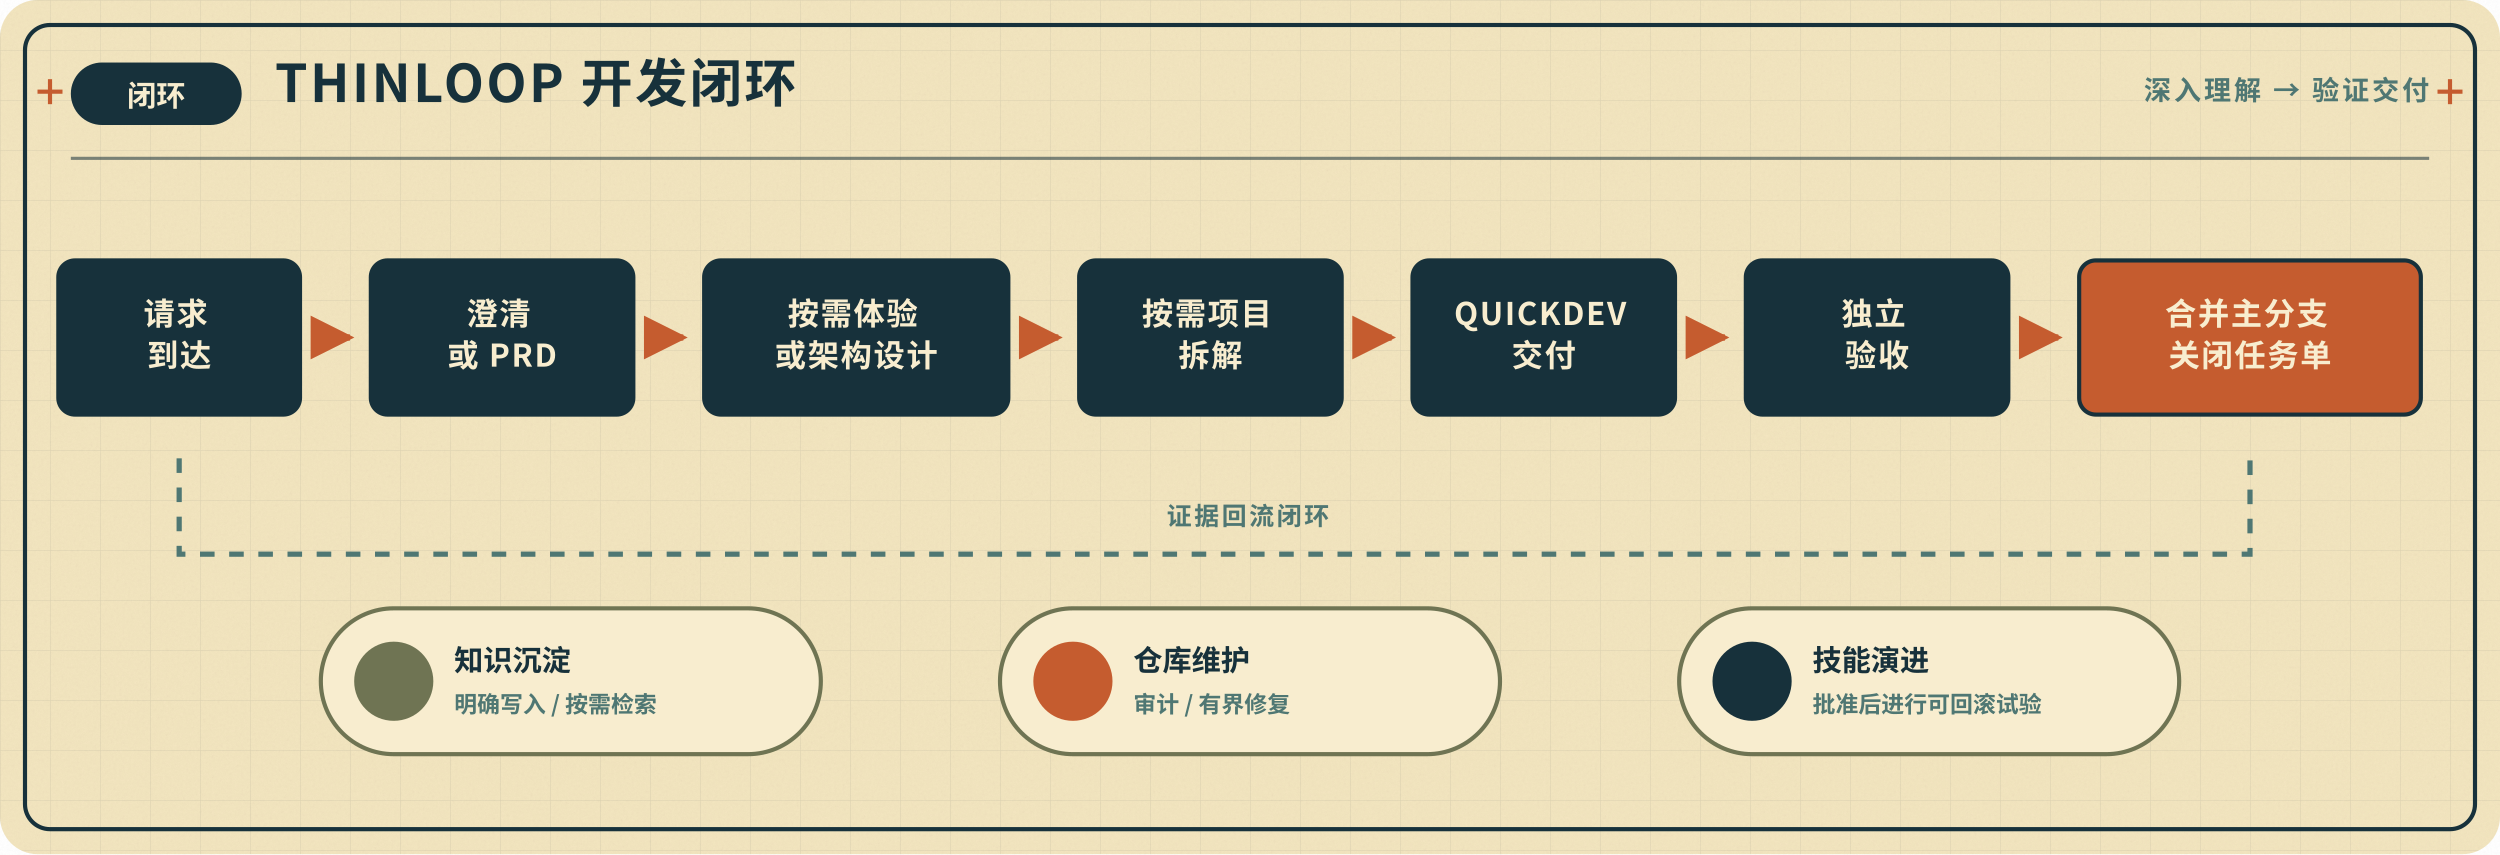
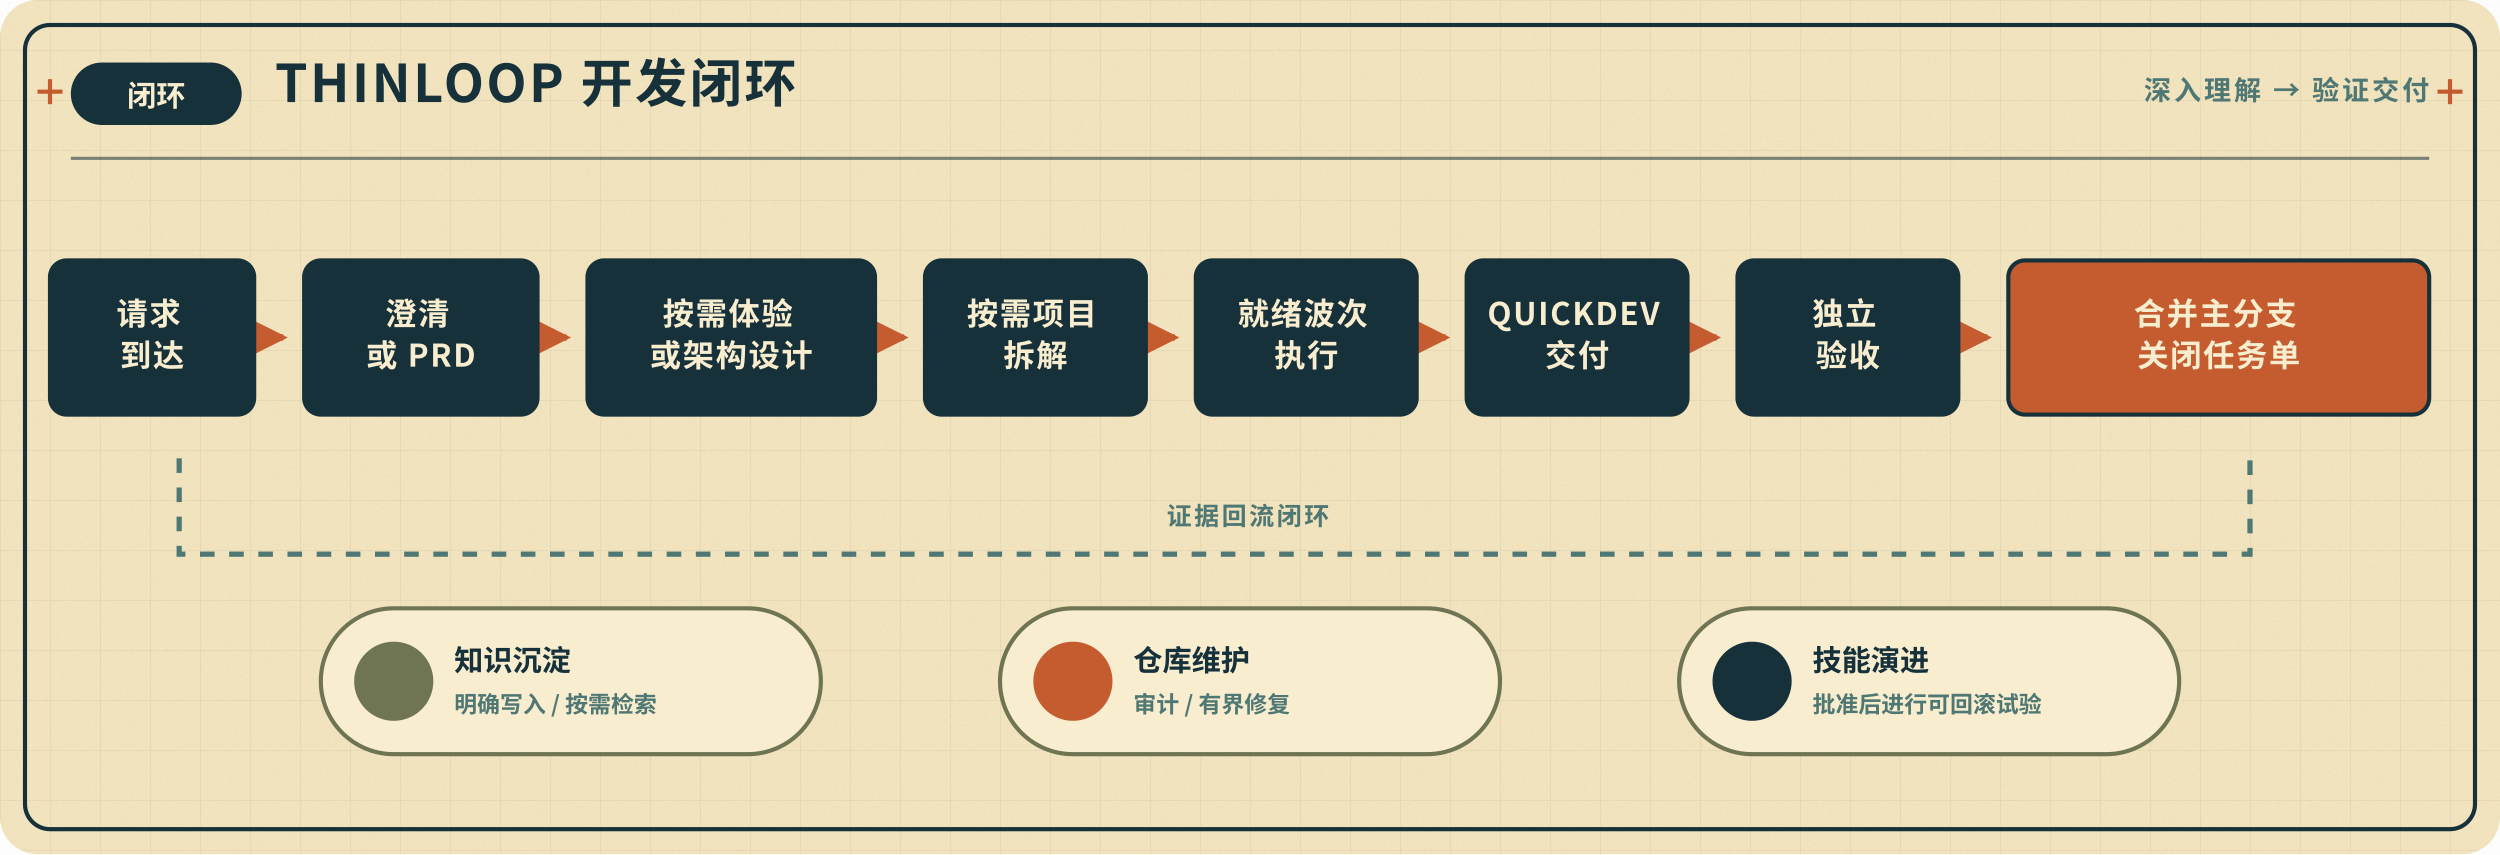
<svg xmlns="http://www.w3.org/2000/svg" width="1200" height="410" viewBox="0 0 1200 410" role="img" aria-labelledby="title desc">
  <defs>
    <pattern id="grid" width="24" height="24" patternUnits="userSpaceOnUse">
      <path d="M 24 0 L 0 0 0 24" fill="none" stroke="#17313b" stroke-width="0.55" opacity="0.1" />
    </pattern>
    <filter id="paperNoise" x="0" y="0" width="100%" height="100%">
      <feTurbulence type="fractalNoise" baseFrequency="0.72" numOctaves="3" seed="11" />
      <feColorMatrix type="saturate" values="0" />
      <feComponentTransfer>
        <feFuncA type="table" tableValues="0 0.08" />
      </feComponentTransfer>
    </filter>
    <marker id="arrow" viewBox="0 0 10 10" refX="9" refY="5" markerWidth="7" markerHeight="7" orient="auto-start-reverse">
      <path d="M 0 0 L 10 5 L 0 10 z" fill="#c55c2f" />
    </marker>
  </defs>
  <rect width="1200" height="410" rx="18" fill="#f2e4bd" />
  <rect width="1200" height="410" rx="18" fill="url(#grid)" />
  <rect width="1200" height="410" rx="18" filter="url(#paperNoise)" opacity="0.8" />
  <rect x="12" y="12" width="1176" height="386" rx="12" fill="none" stroke="#17313b" stroke-width="2" />
  <path d="M 18 44 H 30 M 24 38 V 50 M 1170 44 H 1182 M 1176 38 V 50" stroke="#c55c2f" stroke-width="2" />
  <rect x="34" y="30" width="82" height="30" rx="15" fill="#17313b" />
  <text x="75" y="51" fill="#f8edcf" text-anchor="middle" font-family="'PingFang SC', 'Microsoft YaHei', 'Noto Sans CJK SC', ui-monospace, monospace" font-size="14" font-weight="700">闭环</text>
  <text x="132" y="49" fill="#17313b" font-family="'PingFang SC', 'Microsoft YaHei', 'Noto Sans CJK SC', ui-monospace, monospace" font-size="25" font-weight="800" letter-spacing="1.2">THINLOOP 开发闭环</text>
  <text x="1166" y="48" fill="#4f7773" text-anchor="end" font-family="'PingFang SC', 'Microsoft YaHei', 'Noto Sans CJK SC', ui-monospace, monospace" font-size="13" font-weight="700" letter-spacing="1.4">深入理解 → 验证交付</text>
  <line x1="34" y1="76" x2="1166" y2="76" stroke="#17313b" stroke-width="1.5" opacity="0.55" />
-   <path d="M 154 162 H 168" fill="none" stroke="#c55c2f" stroke-width="3" marker-end="url(#arrow)" />
+   <path d="M 132 162 H 136" fill="none" stroke="#c55c2f" stroke-width="3" marker-end="url(#arrow)" />
  <g>
-     <rect x="28" y="125" width="116" height="74" rx="8" fill="#17313b" stroke="#17313b" stroke-width="2" />
-     <text x="86" y="156" fill="#f8edcf" text-anchor="middle" font-family="'PingFang SC', 'Microsoft YaHei', 'Noto Sans CJK SC', ui-monospace, monospace" font-size="15" font-weight="800" letter-spacing="0.8">
-       <tspan x="86">请求</tspan>
-       <tspan x="86" dy="20">到达</tspan>
+     <rect x="24" y="125" width="98" height="74" rx="8" fill="#17313b" stroke="#17313b" stroke-width="2" />
+     <text x="73" y="156" fill="#f8edcf" text-anchor="middle" font-family="'PingFang SC', 'Microsoft YaHei', 'Noto Sans CJK SC', ui-monospace, monospace" font-size="15" font-weight="800" letter-spacing="0.8">
+       <tspan x="73">请求</tspan>
+       <tspan x="73" dy="20">到达</tspan>
    </text>
  </g>
-   <path d="M 314 162 H 328" fill="none" stroke="#c55c2f" stroke-width="3" marker-end="url(#arrow)" />
+   <path d="M 268 162 H 272" fill="none" stroke="#c55c2f" stroke-width="3" marker-end="url(#arrow)" />
  <g>
-     <rect x="178" y="125" width="126" height="74" rx="8" fill="#17313b" stroke="#17313b" stroke-width="2" />
-     <text x="241" y="156" fill="#f8edcf" text-anchor="middle" font-family="'PingFang SC', 'Microsoft YaHei', 'Noto Sans CJK SC', ui-monospace, monospace" font-size="15" font-weight="800" letter-spacing="0.8">
-       <tspan x="241">澄清</tspan>
-       <tspan x="241" dy="20">或 PRD</tspan>
+     <rect x="146" y="125" width="112" height="74" rx="8" fill="#17313b" stroke="#17313b" stroke-width="2" />
+     <text x="202" y="156" fill="#f8edcf" text-anchor="middle" font-family="'PingFang SC', 'Microsoft YaHei', 'Noto Sans CJK SC', ui-monospace, monospace" font-size="15" font-weight="800" letter-spacing="0.8">
+       <tspan x="202">澄清</tspan>
+       <tspan x="202" dy="20">或 PRD</tspan>
    </text>
  </g>
-   <path d="M 494 162 H 508" fill="none" stroke="#c55c2f" stroke-width="3" marker-end="url(#arrow)" />
+   <path d="M 430 162 H 434" fill="none" stroke="#c55c2f" stroke-width="3" marker-end="url(#arrow)" />
  <g>
-     <rect x="338" y="125" width="146" height="74" rx="8" fill="#17313b" stroke="#17313b" stroke-width="2" />
-     <text x="411" y="156" fill="#f8edcf" text-anchor="middle" font-family="'PingFang SC', 'Microsoft YaHei', 'Noto Sans CJK SC', ui-monospace, monospace" font-size="15" font-weight="800" letter-spacing="0.8">
-       <tspan x="411">按需体验</tspan>
-       <tspan x="411" dy="20">或架构设计</tspan>
+     <rect x="282" y="125" width="138" height="74" rx="8" fill="#17313b" stroke="#17313b" stroke-width="2" />
+     <text x="351" y="156" fill="#f8edcf" text-anchor="middle" font-family="'PingFang SC', 'Microsoft YaHei', 'Noto Sans CJK SC', ui-monospace, monospace" font-size="15" font-weight="800" letter-spacing="0.8">
+       <tspan x="351">按需体验</tspan>
+       <tspan x="351" dy="20">或架构设计</tspan>
    </text>
  </g>
-   <path d="M 654 162 H 668" fill="none" stroke="#c55c2f" stroke-width="3" marker-end="url(#arrow)" />
+   <path d="M 560 162 H 564" fill="none" stroke="#c55c2f" stroke-width="3" marker-end="url(#arrow)" />
  <g>
-     <rect x="518" y="125" width="126" height="74" rx="8" fill="#17313b" stroke="#17313b" stroke-width="2" />
-     <text x="581" y="156" fill="#f8edcf" text-anchor="middle" font-family="'PingFang SC', 'Microsoft YaHei', 'Noto Sans CJK SC', ui-monospace, monospace" font-size="15" font-weight="800" letter-spacing="0.8">
-       <tspan x="581">按需项目</tspan>
-       <tspan x="581" dy="20">拆解</tspan>
+     <rect x="444" y="125" width="106" height="74" rx="8" fill="#17313b" stroke="#17313b" stroke-width="2" />
+     <text x="497" y="156" fill="#f8edcf" text-anchor="middle" font-family="'PingFang SC', 'Microsoft YaHei', 'Noto Sans CJK SC', ui-monospace, monospace" font-size="15" font-weight="800" letter-spacing="0.8">
+       <tspan x="497">按需项目</tspan>
+       <tspan x="497" dy="20">拆解</tspan>
    </text>
  </g>
-   <path d="M 814 162 H 828" fill="none" stroke="#c55c2f" stroke-width="3" marker-end="url(#arrow)" />
+   <path d="M 690 162 H 694" fill="none" stroke="#c55c2f" stroke-width="3" marker-end="url(#arrow)" />
  <g>
-     <rect x="678" y="125" width="126" height="74" rx="8" fill="#17313b" stroke="#17313b" stroke-width="2" />
-     <text x="741" y="156" fill="#f8edcf" text-anchor="middle" font-family="'PingFang SC', 'Microsoft YaHei', 'Noto Sans CJK SC', ui-monospace, monospace" font-size="15" font-weight="800" letter-spacing="0.8">
-       <tspan x="741">QUICKDEV</tspan>
-       <tspan x="741" dy="20">交付</tspan>
+     <rect x="574" y="125" width="106" height="74" rx="8" fill="#17313b" stroke="#17313b" stroke-width="2" />
+     <text x="627" y="156" fill="#f8edcf" text-anchor="middle" font-family="'PingFang SC', 'Microsoft YaHei', 'Noto Sans CJK SC', ui-monospace, monospace" font-size="15" font-weight="800" letter-spacing="0.8">
+       <tspan x="627">就绪波次</tspan>
+       <tspan x="627" dy="20">执行</tspan>
    </text>
  </g>
-   <path d="M 974 162 H 988" fill="none" stroke="#c55c2f" stroke-width="3" marker-end="url(#arrow)" />
+   <path d="M 820 162 H 824" fill="none" stroke="#c55c2f" stroke-width="3" marker-end="url(#arrow)" />
  <g>
-     <rect x="838" y="125" width="126" height="74" rx="8" fill="#17313b" stroke="#17313b" stroke-width="2" />
-     <text x="901" y="156" fill="#f8edcf" text-anchor="middle" font-family="'PingFang SC', 'Microsoft YaHei', 'Noto Sans CJK SC', ui-monospace, monospace" font-size="15" font-weight="800" letter-spacing="0.8">
-       <tspan x="901">独立</tspan>
-       <tspan x="901" dy="20">验收</tspan>
+     <rect x="704" y="125" width="106" height="74" rx="8" fill="#17313b" stroke="#17313b" stroke-width="2" />
+     <text x="757" y="156" fill="#f8edcf" text-anchor="middle" font-family="'PingFang SC', 'Microsoft YaHei', 'Noto Sans CJK SC', ui-monospace, monospace" font-size="15" font-weight="800" letter-spacing="0.8">
+       <tspan x="757">QUICKDEV</tspan>
+       <tspan x="757" dy="20">交付</tspan>
+     </text>
+   </g>
+   <path d="M 950 162 H 954" fill="none" stroke="#c55c2f" stroke-width="3" marker-end="url(#arrow)" />
+   <g>
+     <rect x="834" y="125" width="106" height="74" rx="8" fill="#17313b" stroke="#17313b" stroke-width="2" />
+     <text x="887" y="156" fill="#f8edcf" text-anchor="middle" font-family="'PingFang SC', 'Microsoft YaHei', 'Noto Sans CJK SC', ui-monospace, monospace" font-size="15" font-weight="800" letter-spacing="0.8">
+       <tspan x="887">独立</tspan>
+       <tspan x="887" dy="20">验收</tspan>
    </text>
  </g>
  <g>
-     <rect x="998" y="125" width="164" height="74" rx="8" fill="#c55c2f" stroke="#17313b" stroke-width="2" />
-     <text x="1080" y="156" fill="#f8edcf" text-anchor="middle" font-family="'PingFang SC', 'Microsoft YaHei', 'Noto Sans CJK SC', ui-monospace, monospace" font-size="15" font-weight="800" letter-spacing="0.8">
-       <tspan x="1080">合并主分支</tspan>
-       <tspan x="1080" dy="20">关闭任务单</tspan>
+     <rect x="964" y="125" width="202" height="74" rx="8" fill="#c55c2f" stroke="#17313b" stroke-width="2" />
+     <text x="1065" y="156" fill="#f8edcf" text-anchor="middle" font-family="'PingFang SC', 'Microsoft YaHei', 'Noto Sans CJK SC', ui-monospace, monospace" font-size="15" font-weight="800" letter-spacing="0.8">
+       <tspan x="1065">合并主分支</tspan>
+       <tspan x="1065" dy="20">关闭任务单</tspan>
    </text>
  </g>
  <path d="M 86 220 V 266 H 1080 V 220" fill="none" stroke="#4f7773" stroke-width="2.5" stroke-dasharray="7 7" />
  <text x="599" y="252" fill="#4f7773" text-anchor="middle" font-family="'PingFang SC', 'Microsoft YaHei', 'Noto Sans CJK SC', ui-monospace, monospace" font-size="12" font-weight="800" letter-spacing="1.2">证据回流闭环</text>
  <g>
    <rect x="154" y="292" width="240" height="70" rx="35" fill="#f8edcf" stroke="#6f7453" stroke-width="2" />
    <circle cx="189" cy="327" r="19" fill="#6f7453" />
    <text x="218" y="322" fill="#17313b" font-family="'PingFang SC', 'Microsoft YaHei', 'Noto Sans CJK SC', ui-monospace, monospace" font-size="14" font-weight="800">知识沉淀</text>
    <text x="218" y="342" fill="#4f7773" font-family="'PingFang SC', 'Microsoft YaHei', 'Noto Sans CJK SC', ui-monospace, monospace" font-size="11" font-weight="700">明确写入 / 按需检索</text>
  </g>
  <g>
    <rect x="480" y="292" width="240" height="70" rx="35" fill="#f8edcf" stroke="#6f7453" stroke-width="2" />
    <circle cx="515" cy="327" r="19" fill="#c55c2f" />
    <text x="544" y="322" fill="#17313b" font-family="'PingFang SC', 'Microsoft YaHei', 'Noto Sans CJK SC', ui-monospace, monospace" font-size="14" font-weight="800">仓库维护</text>
    <text x="544" y="342" fill="#4f7773" font-family="'PingFang SC', 'Microsoft YaHei', 'Noto Sans CJK SC', ui-monospace, monospace" font-size="11" font-weight="700">审计 / 有界修复</text>
  </g>
  <g>
    <rect x="806" y="292" width="240" height="70" rx="35" fill="#f8edcf" stroke="#6f7453" stroke-width="2" />
    <circle cx="841" cy="327" r="19" fill="#17313b" />
    <text x="870" y="322" fill="#17313b" font-family="'PingFang SC', 'Microsoft YaHei', 'Noto Sans CJK SC', ui-monospace, monospace" font-size="14" font-weight="800">技能演进</text>
    <text x="870" y="342" fill="#4f7773" font-family="'PingFang SC', 'Microsoft YaHei', 'Noto Sans CJK SC', ui-monospace, monospace" font-size="11" font-weight="700">批准后进行可回滚试验</text>
  </g>
</svg>
